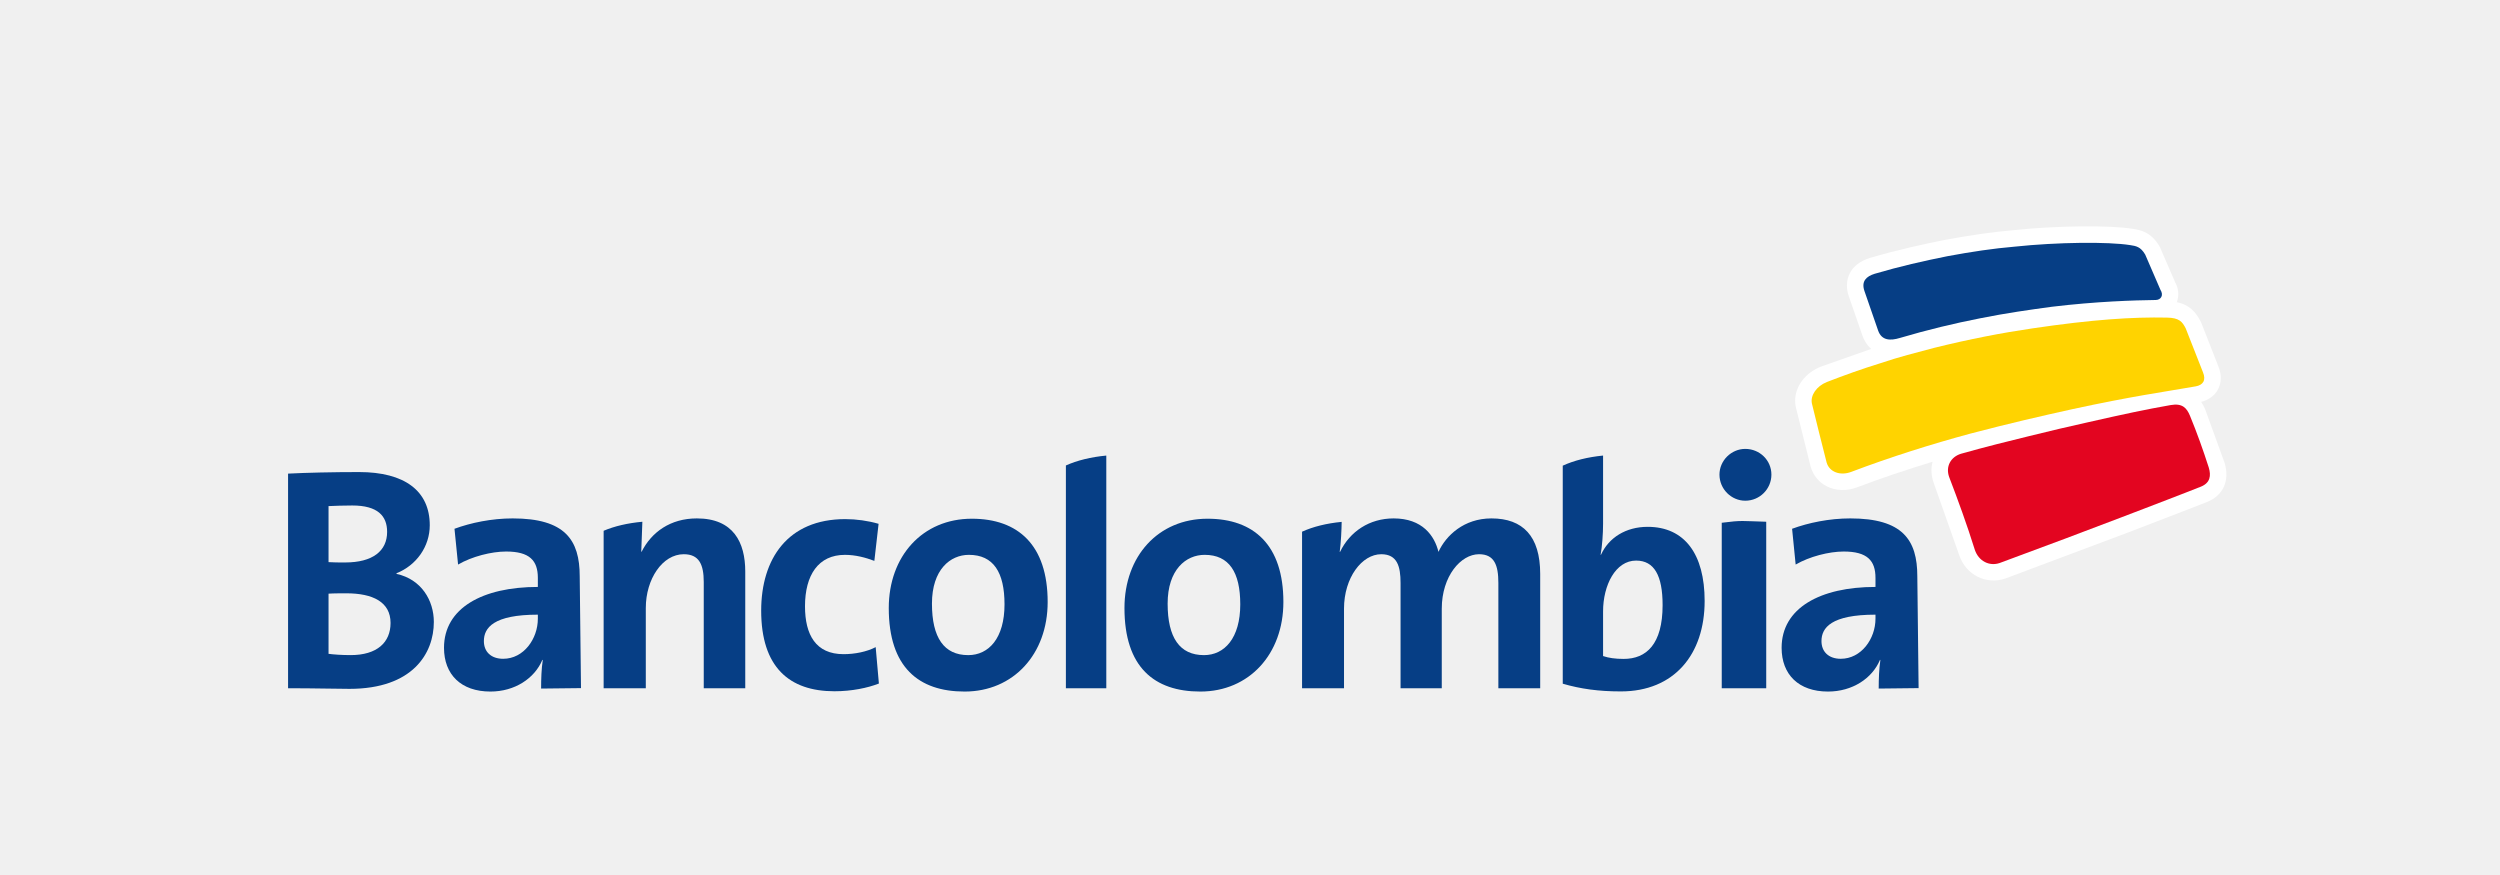
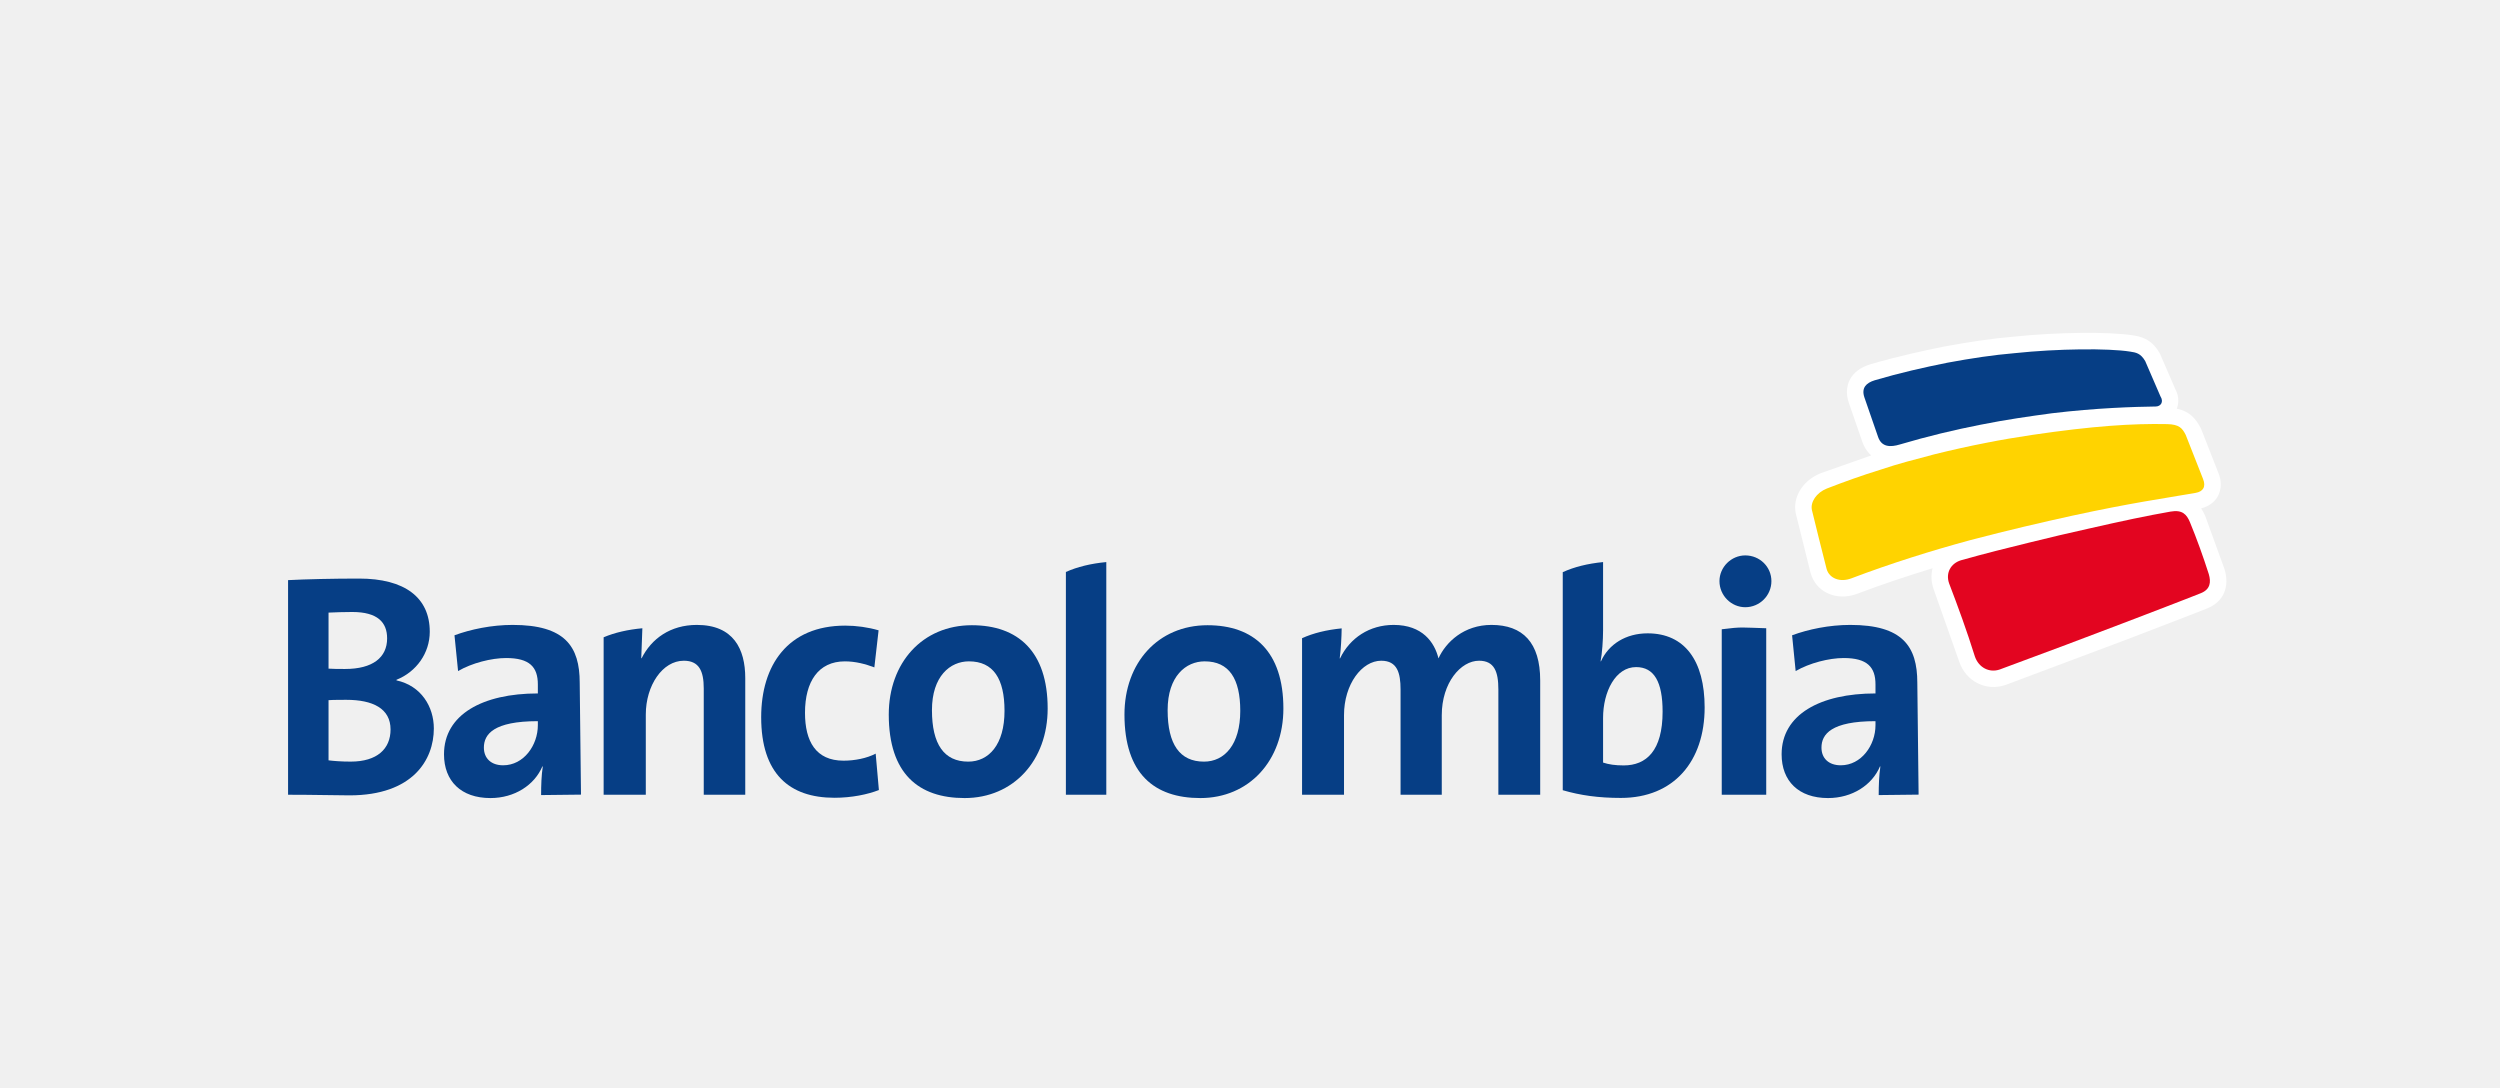
- <svg xmlns="http://www.w3.org/2000/svg" width="243px" height="85px" viewBox="0 0 243 85" version="1.1">
+ <svg xmlns="http://www.w3.org/2000/svg" width="200px" height="87px" viewBox="0 0 243 85" version="1.1">
  <g id="logos/Bancolombia/horizontal/primario" stroke="none" stroke-width="1" fill="none" fill-rule="evenodd">
    <path d="M33.965,66.957 C32.723,66.957 30.576,66.897 28,66.897 L28,46.036 C29.729,45.946 32.388,45.884 34.903,45.884 C39.322,45.884 41.773,47.709 41.773,51.054 C41.773,53.127 40.473,54.949 38.538,55.722 L38.538,55.78 C40.955,56.308 42.169,58.354 42.169,60.455 C42.169,63.488 40.14,66.957 33.965,66.957 M34.239,49.133 C33.419,49.133 32.633,49.162 31.934,49.193 L31.934,54.639 C32.424,54.672 32.906,54.672 33.542,54.672 C36.233,54.672 37.628,53.553 37.628,51.699 C37.628,50.151 36.719,49.133 34.239,49.133 M33.661,57.67 C33.36,57.67 32.36,57.67 31.934,57.704 L31.934,63.552 C32.424,63.616 33.178,63.676 34.089,63.676 C36.656,63.676 37.962,62.438 37.962,60.552 C37.962,58.509 36.233,57.67 33.661,57.67" id="Fill-1" fill="#063E85" />
    <path d="M52.596,66.929 C52.596,65.986 52.629,65.01 52.756,64.164 L52.722,64.132 C51.958,65.954 50.022,67.219 47.671,67.219 C44.812,67.219 43.157,65.564 43.157,62.965 C43.157,59.102 46.904,57.05 52.279,57.05 L52.279,56.172 C52.279,54.489 51.486,53.608 49.196,53.608 C47.765,53.608 45.859,54.094 44.525,54.876 L44.176,51.397 C45.761,50.812 47.797,50.389 49.831,50.389 C54.917,50.389 56.348,52.473 56.348,56.012 L56.473,66.885 L52.596,66.929 Z M52.279,59.745 C47.985,59.745 47.033,61.013 47.033,62.314 C47.033,63.354 47.733,64.034 48.909,64.034 C50.914,64.034 52.279,62.084 52.279,60.138 L52.279,59.745 Z" id="Fill-3" fill="#063E85" />
    <path d="M182.609,66.929 C182.609,65.986 182.646,65.01 182.771,64.164 L182.738,64.132 C181.979,65.954 180.037,67.219 177.684,67.219 C174.825,67.219 173.173,65.564 173.173,62.965 C173.173,59.102 176.919,57.05 182.297,57.05 L182.297,56.172 C182.297,54.489 181.496,53.608 179.21,53.608 C177.779,53.608 175.88,54.094 174.538,54.876 L174.191,51.397 C175.776,50.812 177.809,50.389 179.845,50.389 C184.933,50.389 186.363,52.473 186.363,56.012 L186.488,66.885 L182.609,66.929 Z M182.297,59.745 C177.999,59.745 177.047,61.013 177.047,62.314 C177.047,63.354 177.75,64.034 178.921,64.034 C180.924,64.034 182.297,62.084 182.297,60.138 L182.297,59.745 Z" id="Fill-5" fill="#063E85" />
    <path d="M81.11,67.191 C76.718,67.191 73.987,64.849 73.987,59.357 C73.987,54.322 76.563,50.458 82.156,50.458 C83.238,50.458 84.38,50.618 85.399,50.915 L84.987,54.518 C84.128,54.189 83.141,53.932 82.125,53.932 C79.551,53.932 78.246,55.887 78.246,58.933 C78.246,61.698 79.293,63.585 81.994,63.585 C83.08,63.585 84.253,63.354 85.116,62.901 L85.428,66.44 C84.345,66.864 82.791,67.191 81.11,67.191" id="Fill-7" fill="#063E85" />
    <path d="M93.76,67.219 C89.283,67.219 86.388,64.849 86.388,59.102 C86.388,54.062 89.663,50.419 94.462,50.419 C98.94,50.419 101.833,52.956 101.833,58.515 C101.833,63.584 98.499,67.219 93.76,67.219 M94.175,53.931 C92.364,53.931 90.586,55.365 90.586,58.673 C90.586,61.987 91.761,63.678 94.111,63.678 C96.113,63.678 97.639,62.027 97.639,58.743 C97.639,55.622 96.559,53.931 94.175,53.931" id="Fill-9" fill="#063E85" />
    <path d="M116.672,67.219 C112.193,67.219 109.298,64.849 109.298,59.102 C109.298,54.062 112.572,50.419 117.374,50.419 C121.854,50.419 124.745,52.956 124.745,58.515 C124.745,63.584 121.41,67.219 116.672,67.219 M117.091,53.931 C115.276,53.931 113.494,55.365 113.494,58.673 C113.494,61.987 114.669,63.678 117.027,63.678 C119.022,63.678 120.554,62.027 120.554,58.743 C120.554,55.622 119.472,53.931 117.091,53.931" id="Fill-11" fill="#063E85" />
    <path d="M171.677,66.897 L167.353,66.897 L167.353,50.813 C169.359,50.553 169.322,50.649 171.677,50.713 L171.677,66.897 Z M169.641,48.669 C168.277,48.669 167.132,47.531 167.132,46.132 C167.132,44.769 168.277,43.633 169.641,43.633 C171.044,43.633 172.181,44.737 172.181,46.132 C172.181,47.531 171.044,48.669 169.641,48.669 L169.641,48.669 Z" id="Fill-13" fill="#063E85" />
    <path d="M67.735,50.389 C65.164,50.389 63.317,51.724 62.36,53.642 L62.331,53.608 L62.438,50.714 C61.016,50.844 59.742,51.138 58.673,51.592 L58.673,66.897 L62.772,66.897 L62.772,59.102 C62.772,56.27 64.398,53.87 66.463,53.87 C67.953,53.87 68.404,54.875 68.404,56.563 L68.404,66.897 L72.439,66.897 L72.439,55.556 C72.439,52.731 71.295,50.389 67.735,50.389" id="Fill-15" fill="#063E85" />
    <path d="M103.604,45.243 L103.604,66.897 L107.532,66.897 L107.532,44.281 C106.035,44.423 104.705,44.748 103.604,45.243" id="Fill-17" fill="#063E85" />
    <path d="M160.153,51.208 C158.034,51.208 156.365,52.262 155.613,53.928 L155.578,53.928 C155.73,53.127 155.819,51.852 155.819,50.925 L155.819,44.28 C154.321,44.43 152.997,44.757 151.899,45.263 L151.899,66.456 C153.616,66.957 155.37,67.206 157.547,67.206 C162.724,67.206 165.691,63.616 165.691,58.414 C165.691,53.869 163.752,51.208 160.153,51.208 M157.821,64.046 C156.998,64.046 156.365,63.953 155.819,63.769 L155.819,59.436 C155.819,56.87 157.033,54.489 159.028,54.489 C160.79,54.489 161.605,55.938 161.605,58.818 C161.605,62.622 160.027,64.046 157.821,64.046" id="Fill-19" fill="#063E85" />
    <path d="M144.968,50.389 C142.3,50.389 140.549,52.046 139.819,53.642 C139.437,52.08 138.263,50.389 135.462,50.389 C133.115,50.389 131.206,51.658 130.254,53.642 L130.219,53.642 C130.34,52.775 130.4,51.523 130.41,50.726 C128.942,50.87 127.642,51.187 126.56,51.681 L126.56,66.897 L130.638,66.897 L130.638,59.163 C130.638,56.145 132.382,53.87 134.258,53.87 C135.819,53.87 136.134,55.066 136.134,56.66 L136.134,66.897 L140.14,66.897 L140.14,59.163 C140.14,56.012 141.983,53.87 143.761,53.87 C145.253,53.87 145.641,54.939 145.641,56.66 L145.641,66.897 L149.707,66.897 L149.707,55.78 C149.707,52.114 148.02,50.389 144.968,50.389" id="Fill-21" fill="#063E85" />
    <path d="M216.236,45.004 L216.221,44.964 C216.221,44.964 214.343,39.79 214.339,39.776 C214.225,39.504 214.091,39.271 213.95,39.065 C214.67,38.876 215.243,38.475 215.569,37.888 C215.719,37.611 215.86,37.227 215.86,36.742 C215.86,36.403 215.795,36.017 215.615,35.586 L213.948,31.334 C213.482,30.409 212.887,29.64 211.585,29.372 C211.837,28.711 211.764,27.962 211.342,27.295 L211.462,27.522 L209.948,24.027 L209.901,23.944 C209.072,22.521 208.01,22.355 207.308,22.242 C204.984,21.872 199.887,21.934 195.68,22.377 C193.721,22.544 191.591,22.848 188.994,23.328 C187.061,23.717 184.51,24.261 181.763,25.068 C180.8,25.375 180.15,25.874 179.796,26.572 C179.651,26.854 179.522,27.251 179.522,27.749 C179.522,28.059 179.571,28.407 179.704,28.794 L181.039,32.652 C181.135,32.931 181.392,33.473 181.882,33.917 C180.676,34.345 176.993,35.638 176.993,35.638 C175.457,36.243 174.487,37.576 174.487,38.95 C174.487,39.157 174.51,39.361 174.552,39.565 C174.562,39.605 175.994,45.355 175.994,45.355 C176.249,46.229 176.807,46.896 177.583,47.28 C178.448,47.716 179.524,47.745 180.525,47.361 C182.805,46.496 185.293,45.66 187.847,44.88 C187.676,45.528 187.708,46.229 187.954,46.93 C187.954,46.93 190.43,53.936 190.443,53.98 C191.092,55.877 193.046,56.87 194.925,56.229 L206.773,51.785 L212.683,49.51 L214.543,48.784 C216.108,48.146 216.74,46.735 216.236,45.004" id="Fill-23" fill="#FFFFFF" />
    <path d="M214.695,45.454 C214.922,46.229 214.848,46.925 213.932,47.301 C212.836,47.747 212.021,48.04 210.67,48.571 C209.977,48.833 209.311,49.092 208.547,49.387 C207.804,49.667 207.038,49.971 206.202,50.284 C202.871,51.559 199.092,52.981 194.369,54.724 C193.358,55.068 192.33,54.54 191.958,53.457 C191.185,50.982 190.309,48.586 189.455,46.357 C189.092,45.333 189.623,44.406 190.61,44.105 C193.008,43.43 195.151,42.898 197.234,42.389 C199.302,41.878 201.127,41.447 202.868,41.063 C206.359,40.269 208.601,39.79 210.987,39.373 C212.139,39.17 212.552,39.666 212.861,40.402 C213.541,42.052 214.136,43.714 214.695,45.454" id="Fill-26" fill="#E30520" />
    <path d="M212.453,31.923 C212.122,31.273 211.83,30.893 210.629,30.871 C207.29,30.801 203.404,31.053 197.544,31.919 C194.605,32.35 191.435,32.959 187.982,33.816 C186.249,34.275 184.531,34.708 182.785,35.301 C180.956,35.865 179.279,36.47 177.568,37.133 C176.557,37.537 175.952,38.446 176.118,39.224 C176.56,41.037 177.012,42.86 177.549,44.96 C177.812,45.868 178.854,46.282 179.953,45.863 C183.776,44.412 187.769,43.162 191.504,42.151 C195.258,41.164 198.462,40.426 201.405,39.777 C207.237,38.51 210.292,38.103 213.423,37.554 C214.134,37.427 214.447,36.965 214.132,36.193 L212.453,31.923 Z" id="Fill-28" fill="#FFD300" />
    <path d="M208.515,24.747 C208.066,23.981 207.628,23.912 207.045,23.823 C204.93,23.486 199.978,23.534 195.832,23.974 C193.744,24.15 191.617,24.47 189.288,24.903 C186.975,25.367 184.649,25.893 182.217,26.612 C181.399,26.866 180.902,27.339 181.221,28.279 C181.652,29.55 182.036,30.628 182.553,32.127 C182.898,33.119 183.754,33.126 184.662,32.851 C187.382,32.048 189.965,31.43 192.493,30.934 C195.031,30.426 197.284,30.11 199.437,29.818 C203.756,29.298 207.461,29.187 209.546,29.159 C210.023,29.15 210.346,28.718 209.99,28.16 L208.515,24.747 Z" id="Fill-30" fill="#063E85" />
  </g>
</svg>
